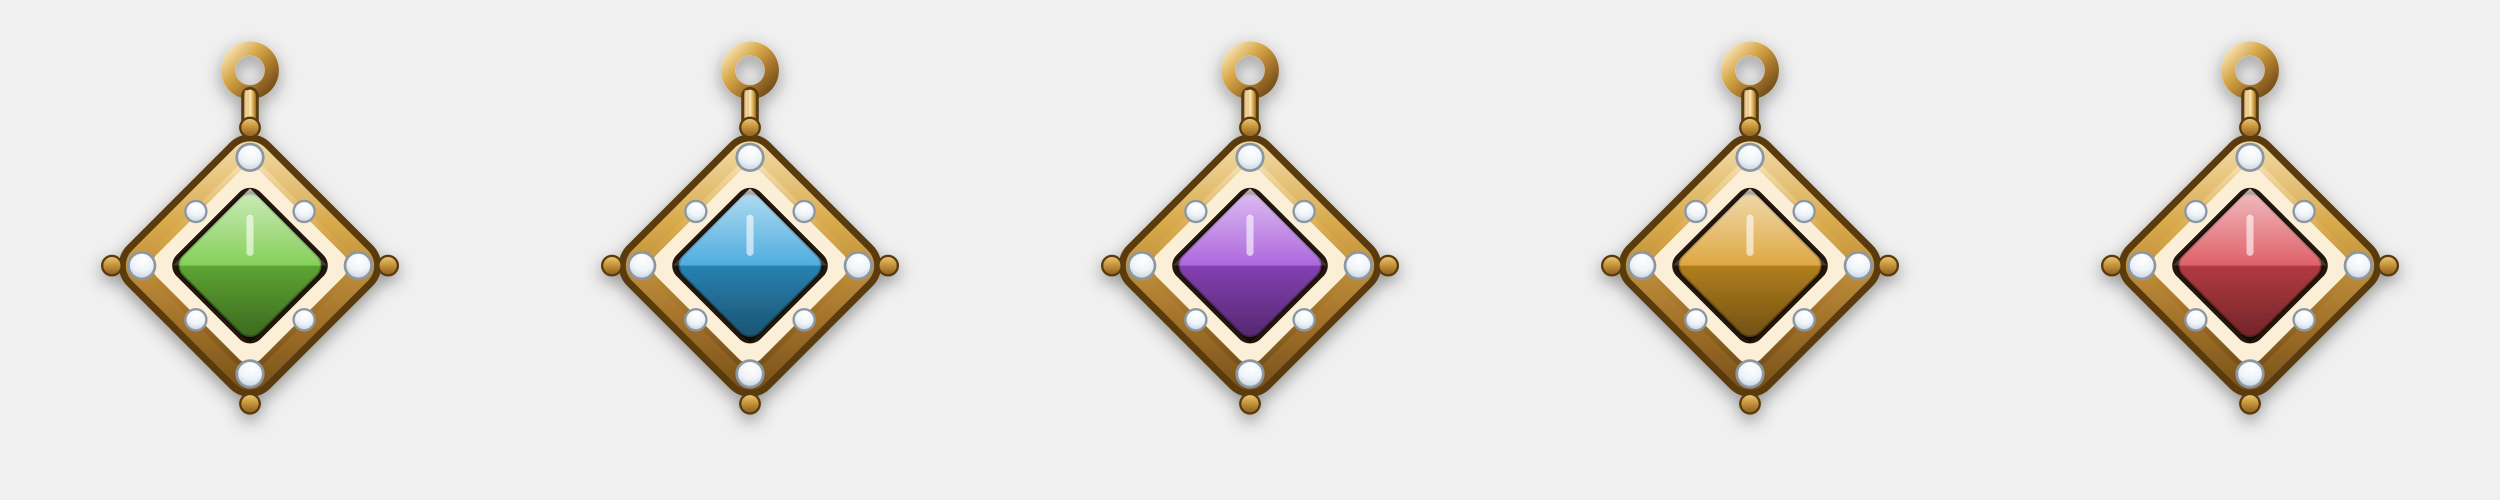
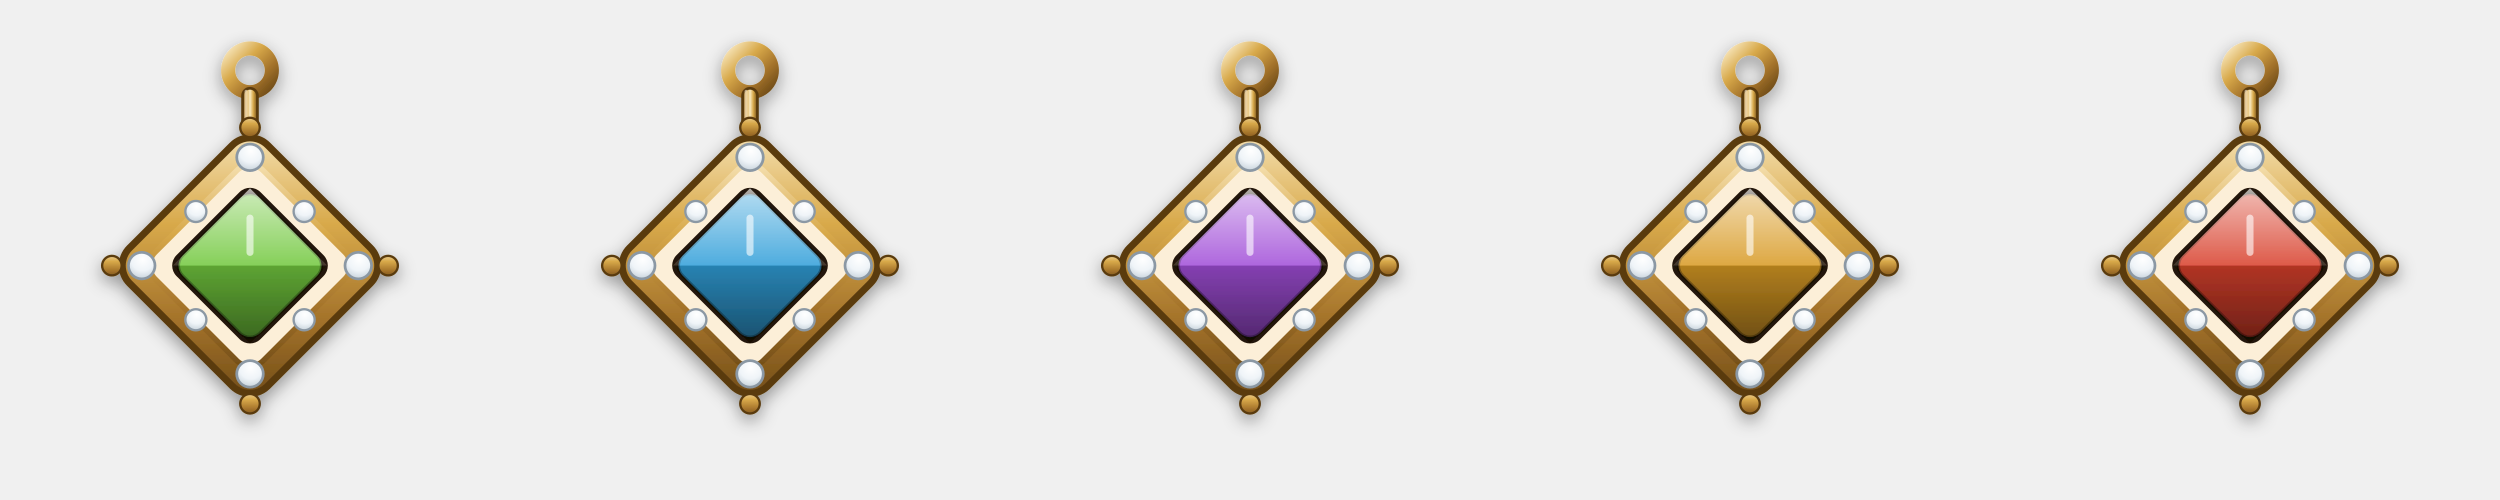
<svg xmlns="http://www.w3.org/2000/svg" xmlns:xlink="http://www.w3.org/1999/xlink" width="320" height="64" viewBox="0 0 320 64" role="img" aria-labelledby="title desc">
  <view id="sessions" viewBox="0 0 64 64" />
  <view id="consultations" viewBox="64 0 64 64" />
  <view id="content" viewBox="128 0 64 64" />
  <view id="notes" viewBox="192 0 64 64" />
  <view id="info" viewBox="256 0 64 64" />
  <defs>
    <linearGradient id="gold-metal" x1="0" y1="0" x2="1" y2="1">
      <stop offset="0" stop-color="#F7E4B8" />
      <stop offset=".35" stop-color="#D8A94A" />
      <stop offset=".7" stop-color="#A3722A" />
      <stop offset="1" stop-color="#6E4A16" />
    </linearGradient>
    <radialGradient id="pave-diamond" cx=".35" cy=".3" r=".8">
      <stop offset="0" stop-color="#FFFFFF" />
      <stop offset=".55" stop-color="#EFF4F8" />
      <stop offset="1" stop-color="#C3CFD8" />
    </radialGradient>
    <linearGradient id="rod-metal" x1="0" y1="0" x2="1" y2="0">
      <stop offset="0" stop-color="#6E4A16" />
      <stop offset=".28" stop-color="#D8A94A" />
      <stop offset=".5" stop-color="#F9EAC2" />
      <stop offset=".72" stop-color="#D8A94A" />
      <stop offset="1" stop-color="#6E4A16" />
    </linearGradient>
    <linearGradient id="stone-facet-highlight" x1="0" y1="0" x2="1" y2="1">
      <stop offset="0" stop-color="#FFFFFF" stop-opacity=".65" />
      <stop offset=".5" stop-color="#FFFFFF" stop-opacity=".14" />
      <stop offset="1" stop-color="#FFFFFF" stop-opacity="0" />
    </linearGradient>
    <linearGradient id="stone-facet-shadow" x1="0" y1="0" x2="1" y2="1">
      <stop offset="0" stop-color="#000000" stop-opacity="0" />
      <stop offset=".5" stop-color="#000000" stop-opacity=".18" />
      <stop offset="1" stop-color="#000000" stop-opacity=".5" />
    </linearGradient>
    <filter id="pendant-shadow" x="-40%" y="-30%" width="180%" height="170%">
      <feGaussianBlur in="SourceAlpha" stdDeviation="1.1" result="blur" />
      <feOffset in="blur" dy=".8" result="off" />
      <feComponentTransfer in="off" result="shadow">
        <feFuncA type="linear" slope=".38" />
      </feComponentTransfer>
      <feMerge>
        <feMergeNode in="shadow" />
        <feMergeNode in="SourceGraphic" />
      </feMerge>
    </filter>
    <g id="pendant-chrome">
      <circle cx="32" cy="9" r="2.8" fill="none" stroke="url(#gold-metal)" stroke-width="1.8" />
      <rect x="31.05" y="11.3" width="1.9" height="5.4" rx=".95" fill="url(#rod-metal)" stroke="#5A3B10" stroke-width=".35" />
      <line x1="31.5" y1="11.7" x2="31.5" y2="16" stroke="#FCEFD8" stroke-width=".4" stroke-linecap="round" opacity=".6" />
      <g transform="translate(32 34) rotate(45)">
        <rect x="-12.5" y="-12.5" width="25" height="25" rx="3.2" fill="url(#gold-metal)" stroke="#5A3B10" stroke-width=".9" />
        <rect x="-9.8" y="-9.8" width="19.6" height="19.6" rx="2.4" fill="#FCEFD8" stroke="url(#gold-metal)" stroke-width=".7" />
        <circle cx="-9.8" cy="-9.8" r="1.7" fill="url(#pave-diamond)" stroke="#8B98A4" stroke-width=".35" />
        <circle cx="9.8" cy="-9.8" r="1.7" fill="url(#pave-diamond)" stroke="#8B98A4" stroke-width=".35" />
        <circle cx="9.8" cy="9.8" r="1.7" fill="url(#pave-diamond)" stroke="#8B98A4" stroke-width=".35" />
        <circle cx="-9.8" cy="9.8" r="1.7" fill="url(#pave-diamond)" stroke="#8B98A4" stroke-width=".35" />
        <circle cx="0" cy="-9.8" r="1.35" fill="url(#pave-diamond)" stroke="#8B98A4" stroke-width=".3" />
        <circle cx="9.8" cy="0" r="1.35" fill="url(#pave-diamond)" stroke="#8B98A4" stroke-width=".3" />
        <circle cx="0" cy="9.8" r="1.35" fill="url(#pave-diamond)" stroke="#8B98A4" stroke-width=".3" />
        <circle cx="-9.8" cy="0" r="1.35" fill="url(#pave-diamond)" stroke="#8B98A4" stroke-width=".3" />
        <circle cx="-12.5" cy="-12.5" r="1.25" fill="url(#gold-metal)" stroke="#5A3B10" stroke-width=".3" />
        <circle cx="12.5" cy="-12.5" r="1.25" fill="url(#gold-metal)" stroke="#5A3B10" stroke-width=".3" />
        <circle cx="12.5" cy="12.5" r="1.25" fill="url(#gold-metal)" stroke="#5A3B10" stroke-width=".3" />
        <circle cx="-12.5" cy="12.5" r="1.25" fill="url(#gold-metal)" stroke="#5A3B10" stroke-width=".3" />
      </g>
    </g>
    <g id="pendant-stone">
      <g transform="translate(32 34) rotate(45)">
        <rect x="-7.6" y="-7.6" width="15.2" height="15.2" rx="1.9" fill="#241608" />
        <rect x="-7" y="-7" width="14" height="14" rx="1.8" fill="currentColor" stroke="#000000" stroke-opacity=".3" stroke-width=".4" />
        <path d="M-7 -7 7 -7 -7 7Z" fill="url(#stone-facet-highlight)" />
        <path d="M7 -7 7 7 -7 7Z" fill="url(#stone-facet-shadow)" />
        <path d="M-4.3 -4.3 -1.2 -1.2" stroke="#FFFFFF" stroke-width=".9" stroke-linecap="round" opacity=".6" />
      </g>
    </g>
  </defs>
  <g id="sessions-icon" filter="url(#pendant-shadow)">
    <use href="#pendant-chrome" xlink:href="#pendant-chrome" />
    <use href="#pendant-stone" xlink:href="#pendant-stone" color="#72C83E" />
  </g>
  <g id="consultations-icon" transform="translate(64 0)" filter="url(#pendant-shadow)">
    <use href="#pendant-chrome" xlink:href="#pendant-chrome" />
    <use href="#pendant-stone" xlink:href="#pendant-stone" color="#319FD9" />
  </g>
  <g id="content-icon" transform="translate(128 0)" filter="url(#pendant-shadow)">
    <use href="#pendant-chrome" xlink:href="#pendant-chrome" />
    <use href="#pendant-stone" xlink:href="#pendant-stone" color="#A14ED8" />
  </g>
  <g id="notes-icon" transform="translate(192 0)" filter="url(#pendant-shadow)">
    <use href="#pendant-chrome" xlink:href="#pendant-chrome" />
    <use href="#pendant-stone" xlink:href="#pendant-stone" color="#D89A24" />
  </g>
  <g id="info-icon" transform="translate(256 0)" filter="url(#pendant-shadow)">
    <use href="#pendant-chrome" xlink:href="#pendant-chrome" />
-     <use href="#pendant-stone" xlink:href="#pendant-stone" color="#D94750" />
+     <use href="#pendant-stone" xlink:href="#pendant-stone" color="#D8402C" />
  </g>
</svg>
